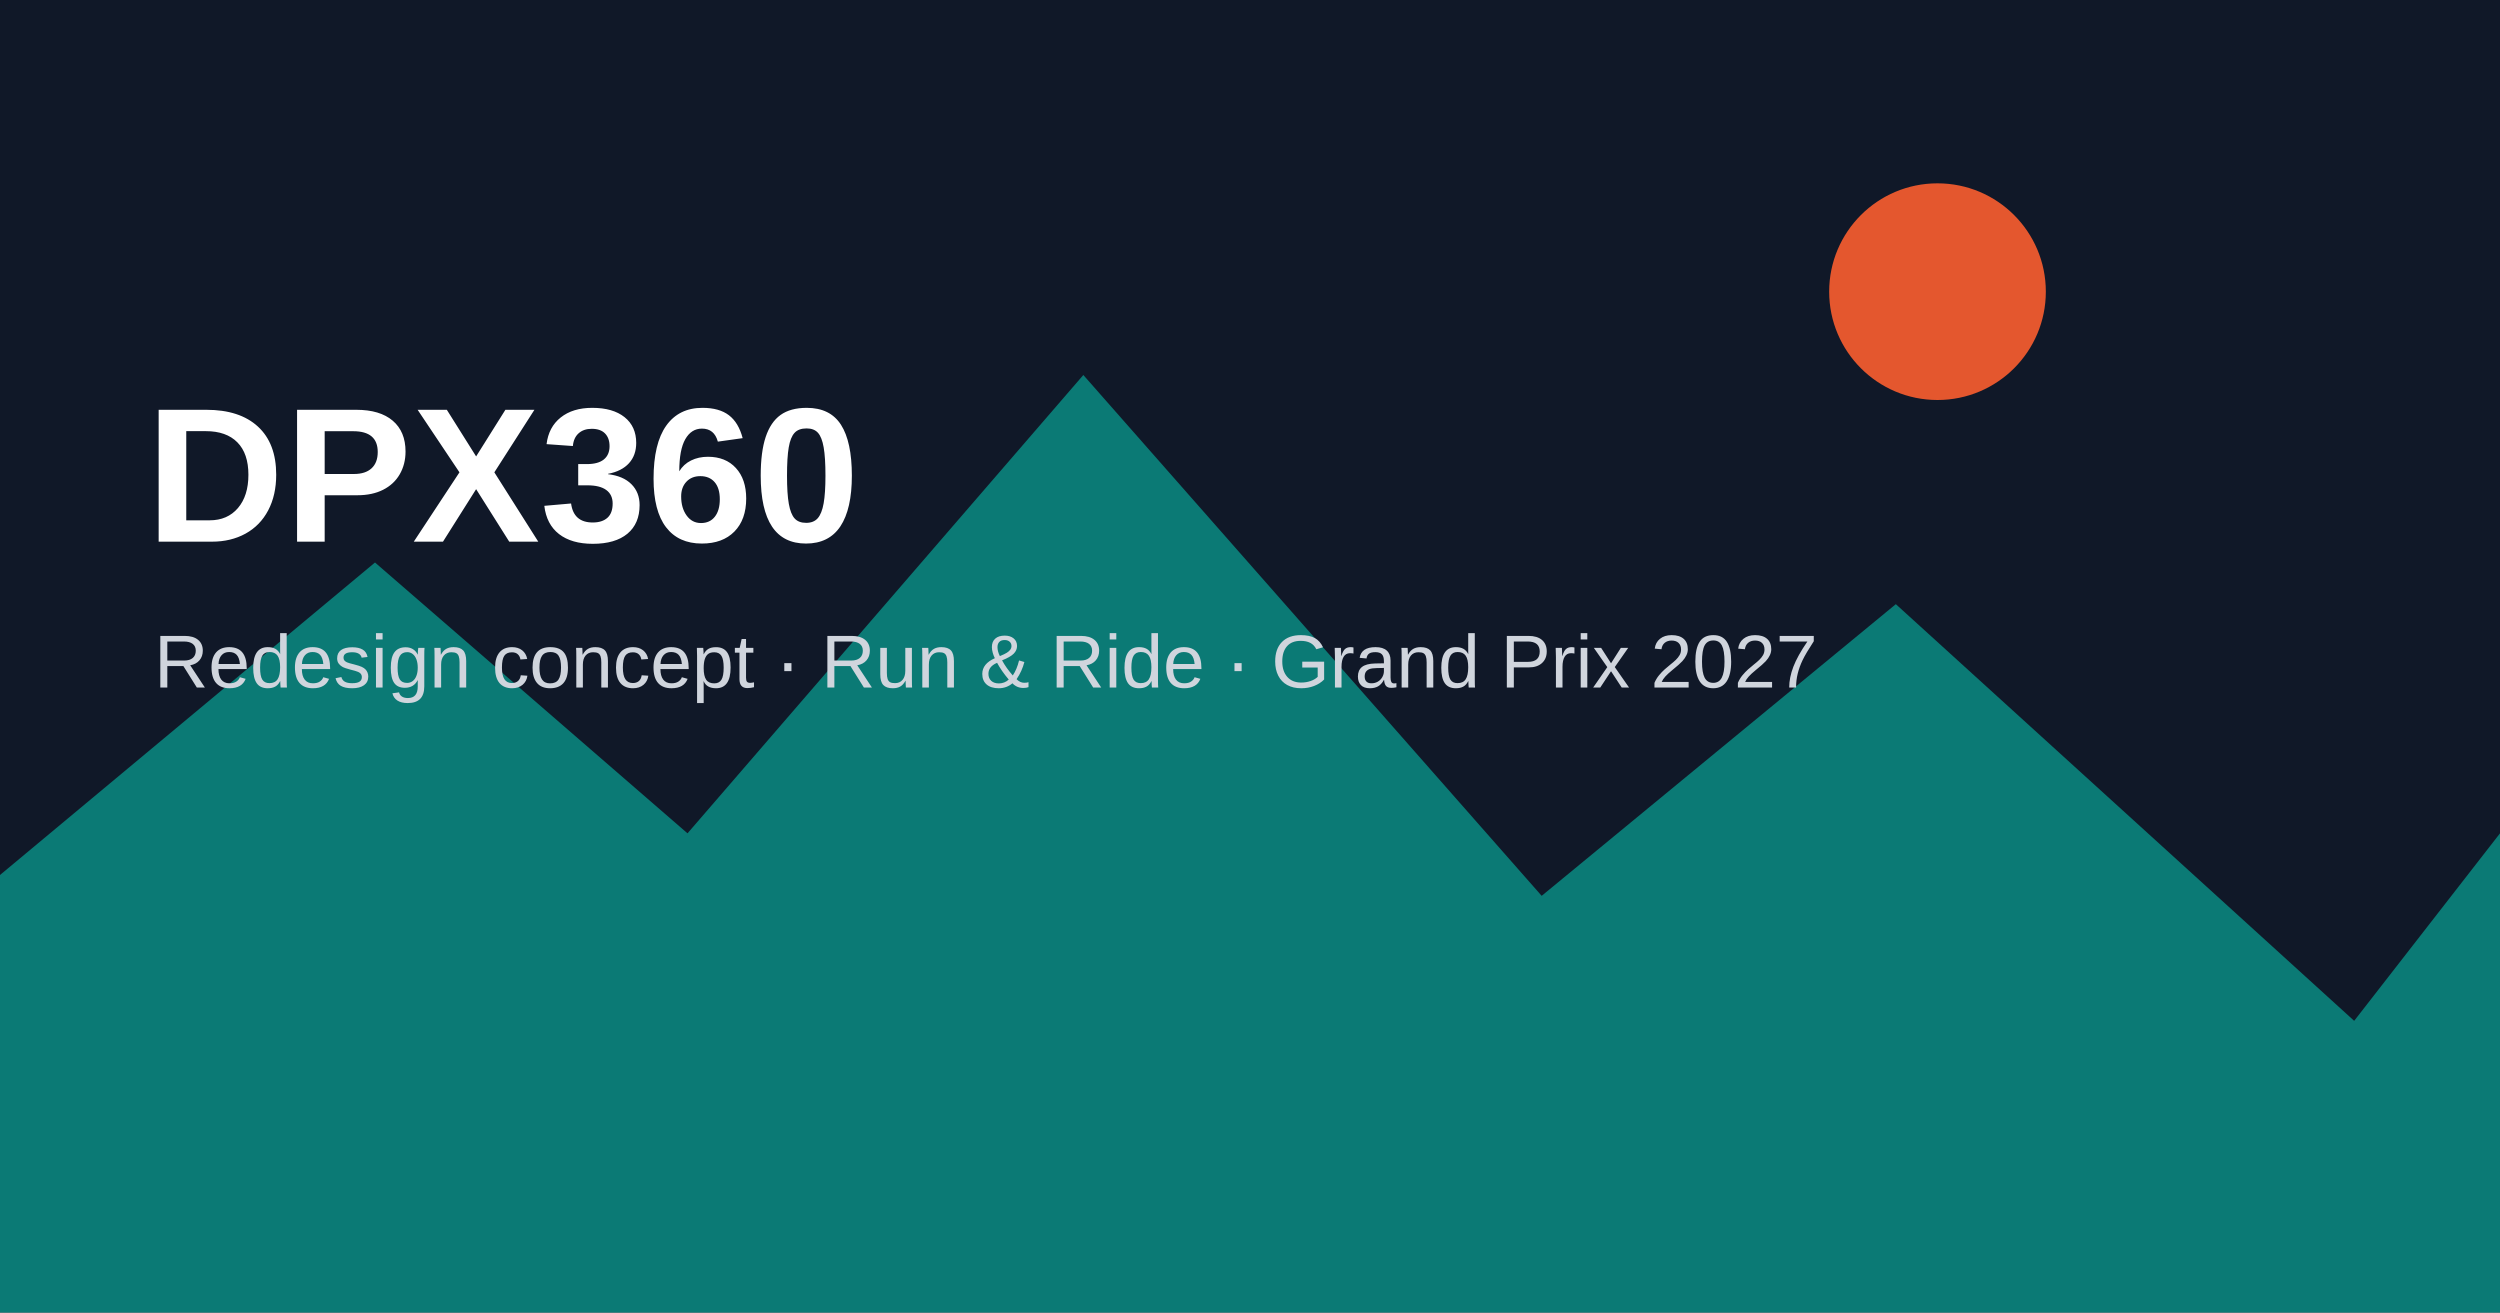
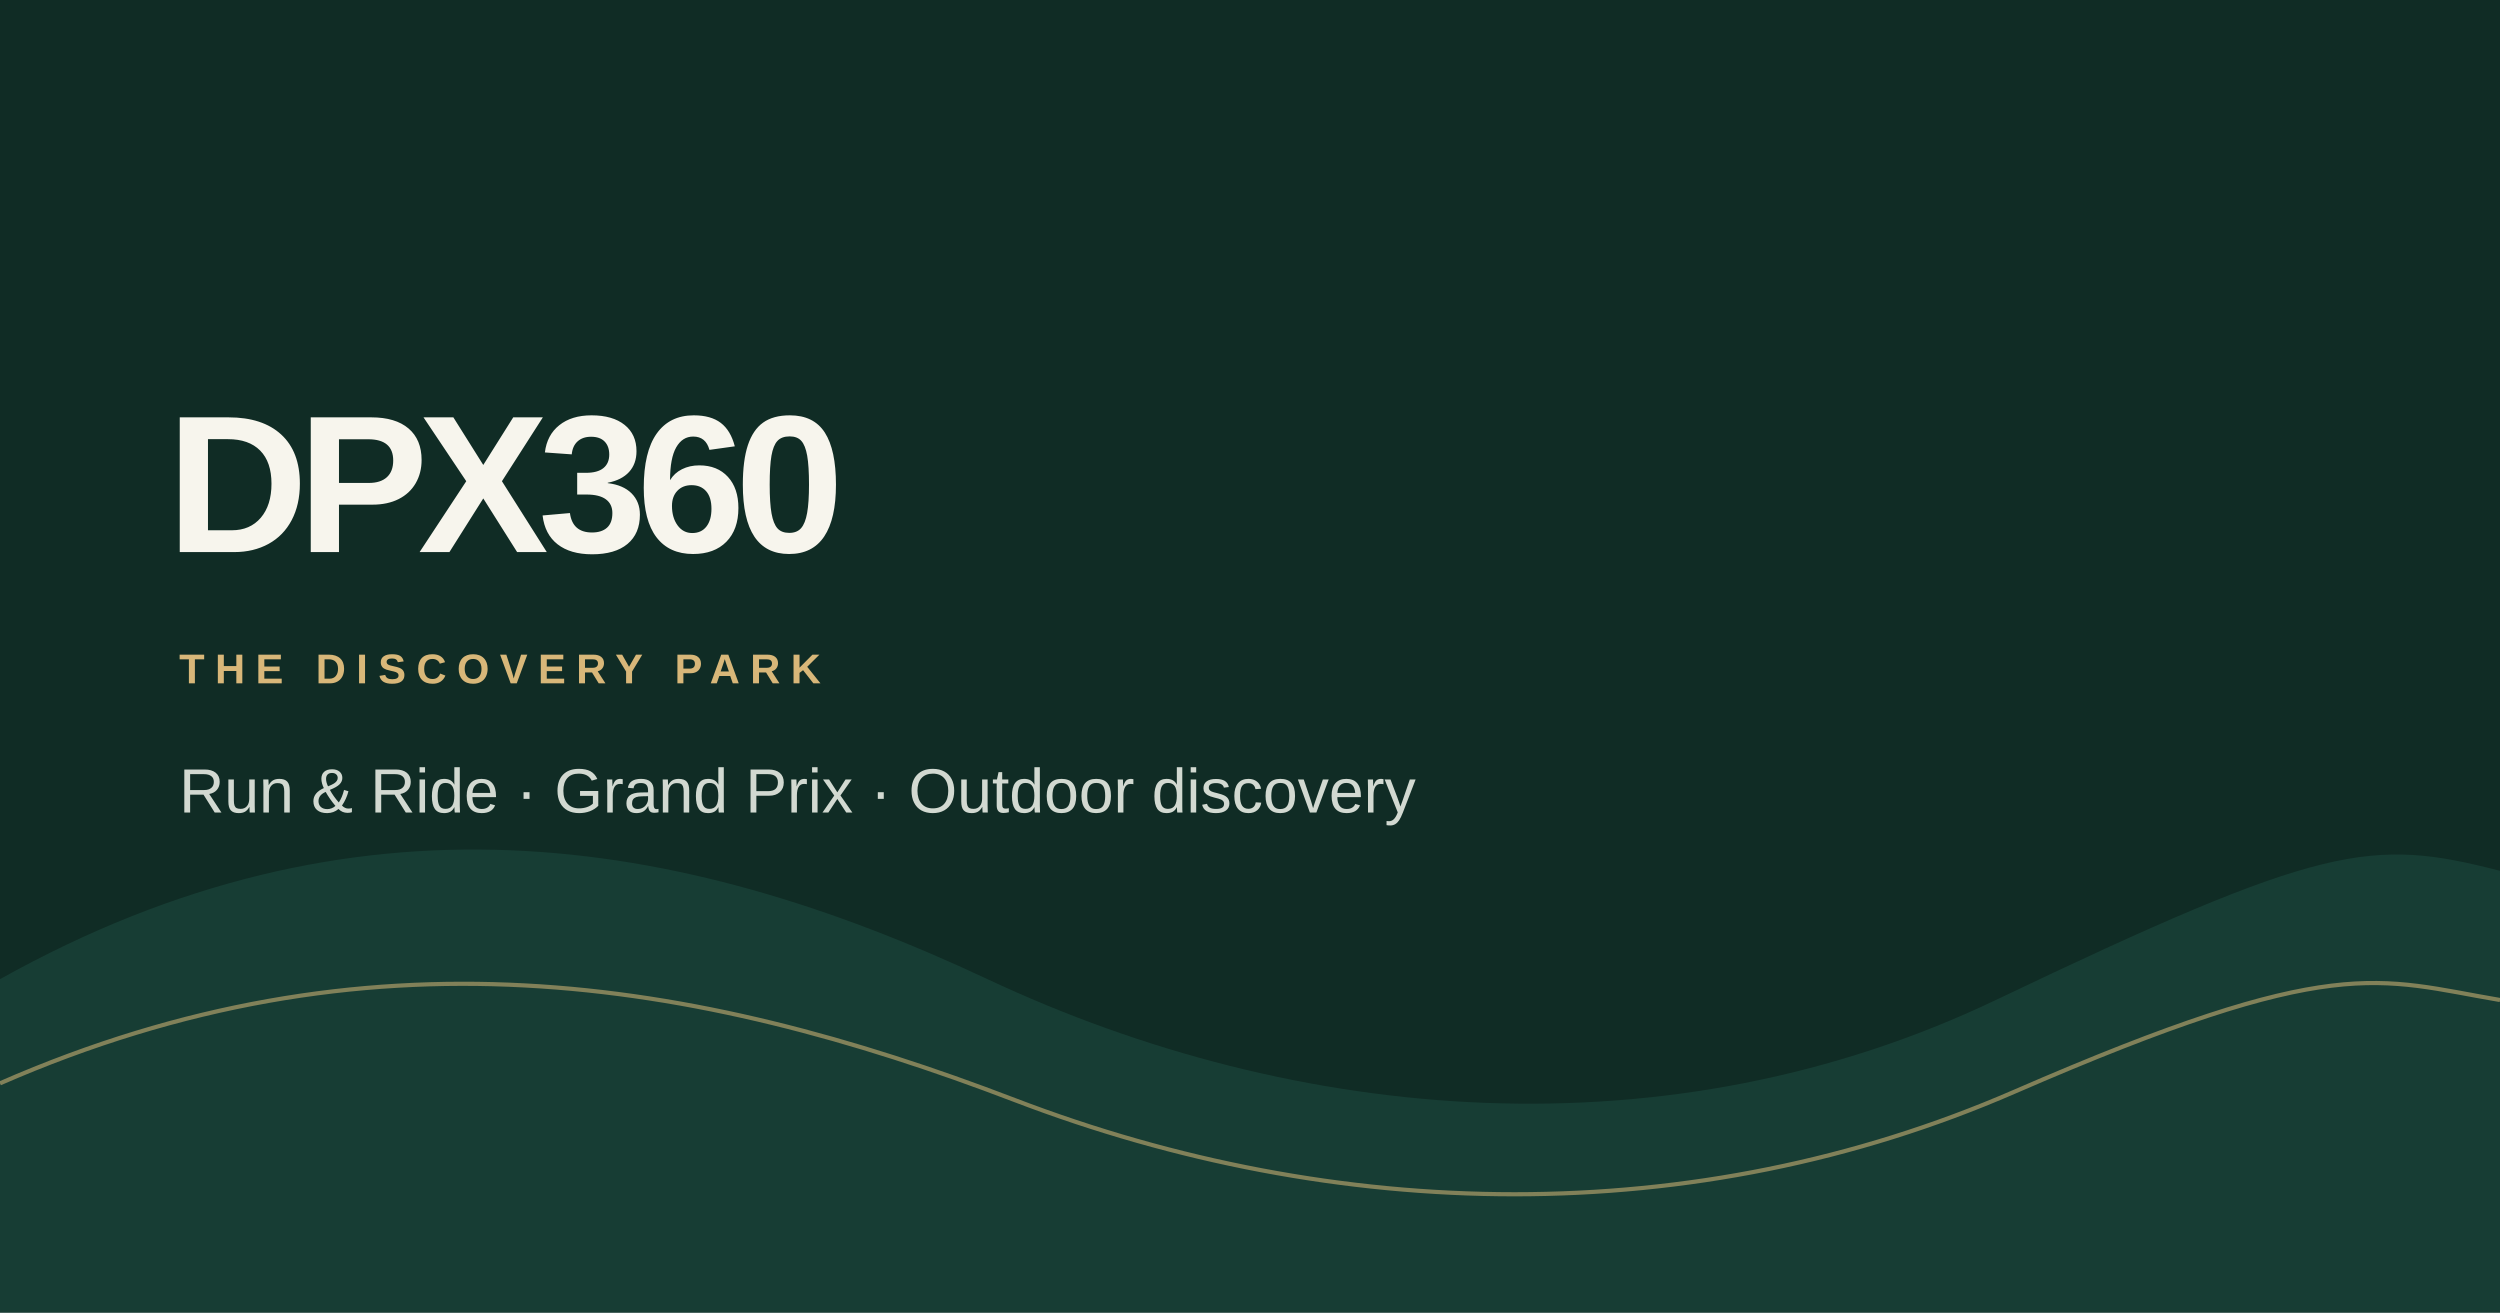
<svg xmlns="http://www.w3.org/2000/svg" width="1200" height="630" viewBox="0 0 1200 630">
-   <rect width="1200" height="630" fill="#101828" />
-   <path d="M0 630V420l180-150 150 130 190-220 220 250 170-140 220 200 70-90v230z" fill="#0b7a75" />
-   <circle cx="930" cy="140" r="52" fill="#e4572e" />
-   <text x="70" y="260" font-family="Arial,sans-serif" font-weight="800" font-size="92" fill="#fff">DPX360</text>
-   <text x="74" y="330" font-family="Arial,sans-serif" font-size="36" fill="#d0d5dd">Redesign concept · Run &amp; Ride · Grand Prix 2027</text>
+   <rect width="1200" height="630" fill="#102C25" />
+   <path d="M0 470c170-95 325-70 474 0s327 85 484 10 180-78 242-62v212H0z" fill="#173D34" />
+   <path d="M0 520c176-77 333-51 487 8s326 63 480-4 174-54 233-44" fill="none" stroke="#D8B779" stroke-opacity=".55" stroke-width="2" />
+   <text x="80" y="265" fill="#F7F5ED" font-family="Arial,sans-serif" font-size="94" font-weight="700" letter-spacing="-5">DPX360</text>
+   <text x="86" y="328" fill="#D8B779" font-family="Arial,sans-serif" font-size="20" font-weight="700" letter-spacing="5">THE DISCOVERY PARK</text>
+   <text x="86" y="390" fill="#D2D9D1" font-family="Arial,sans-serif" font-size="30">Run &amp; Ride · Grand Prix · Outdoor discovery</text>
</svg>
